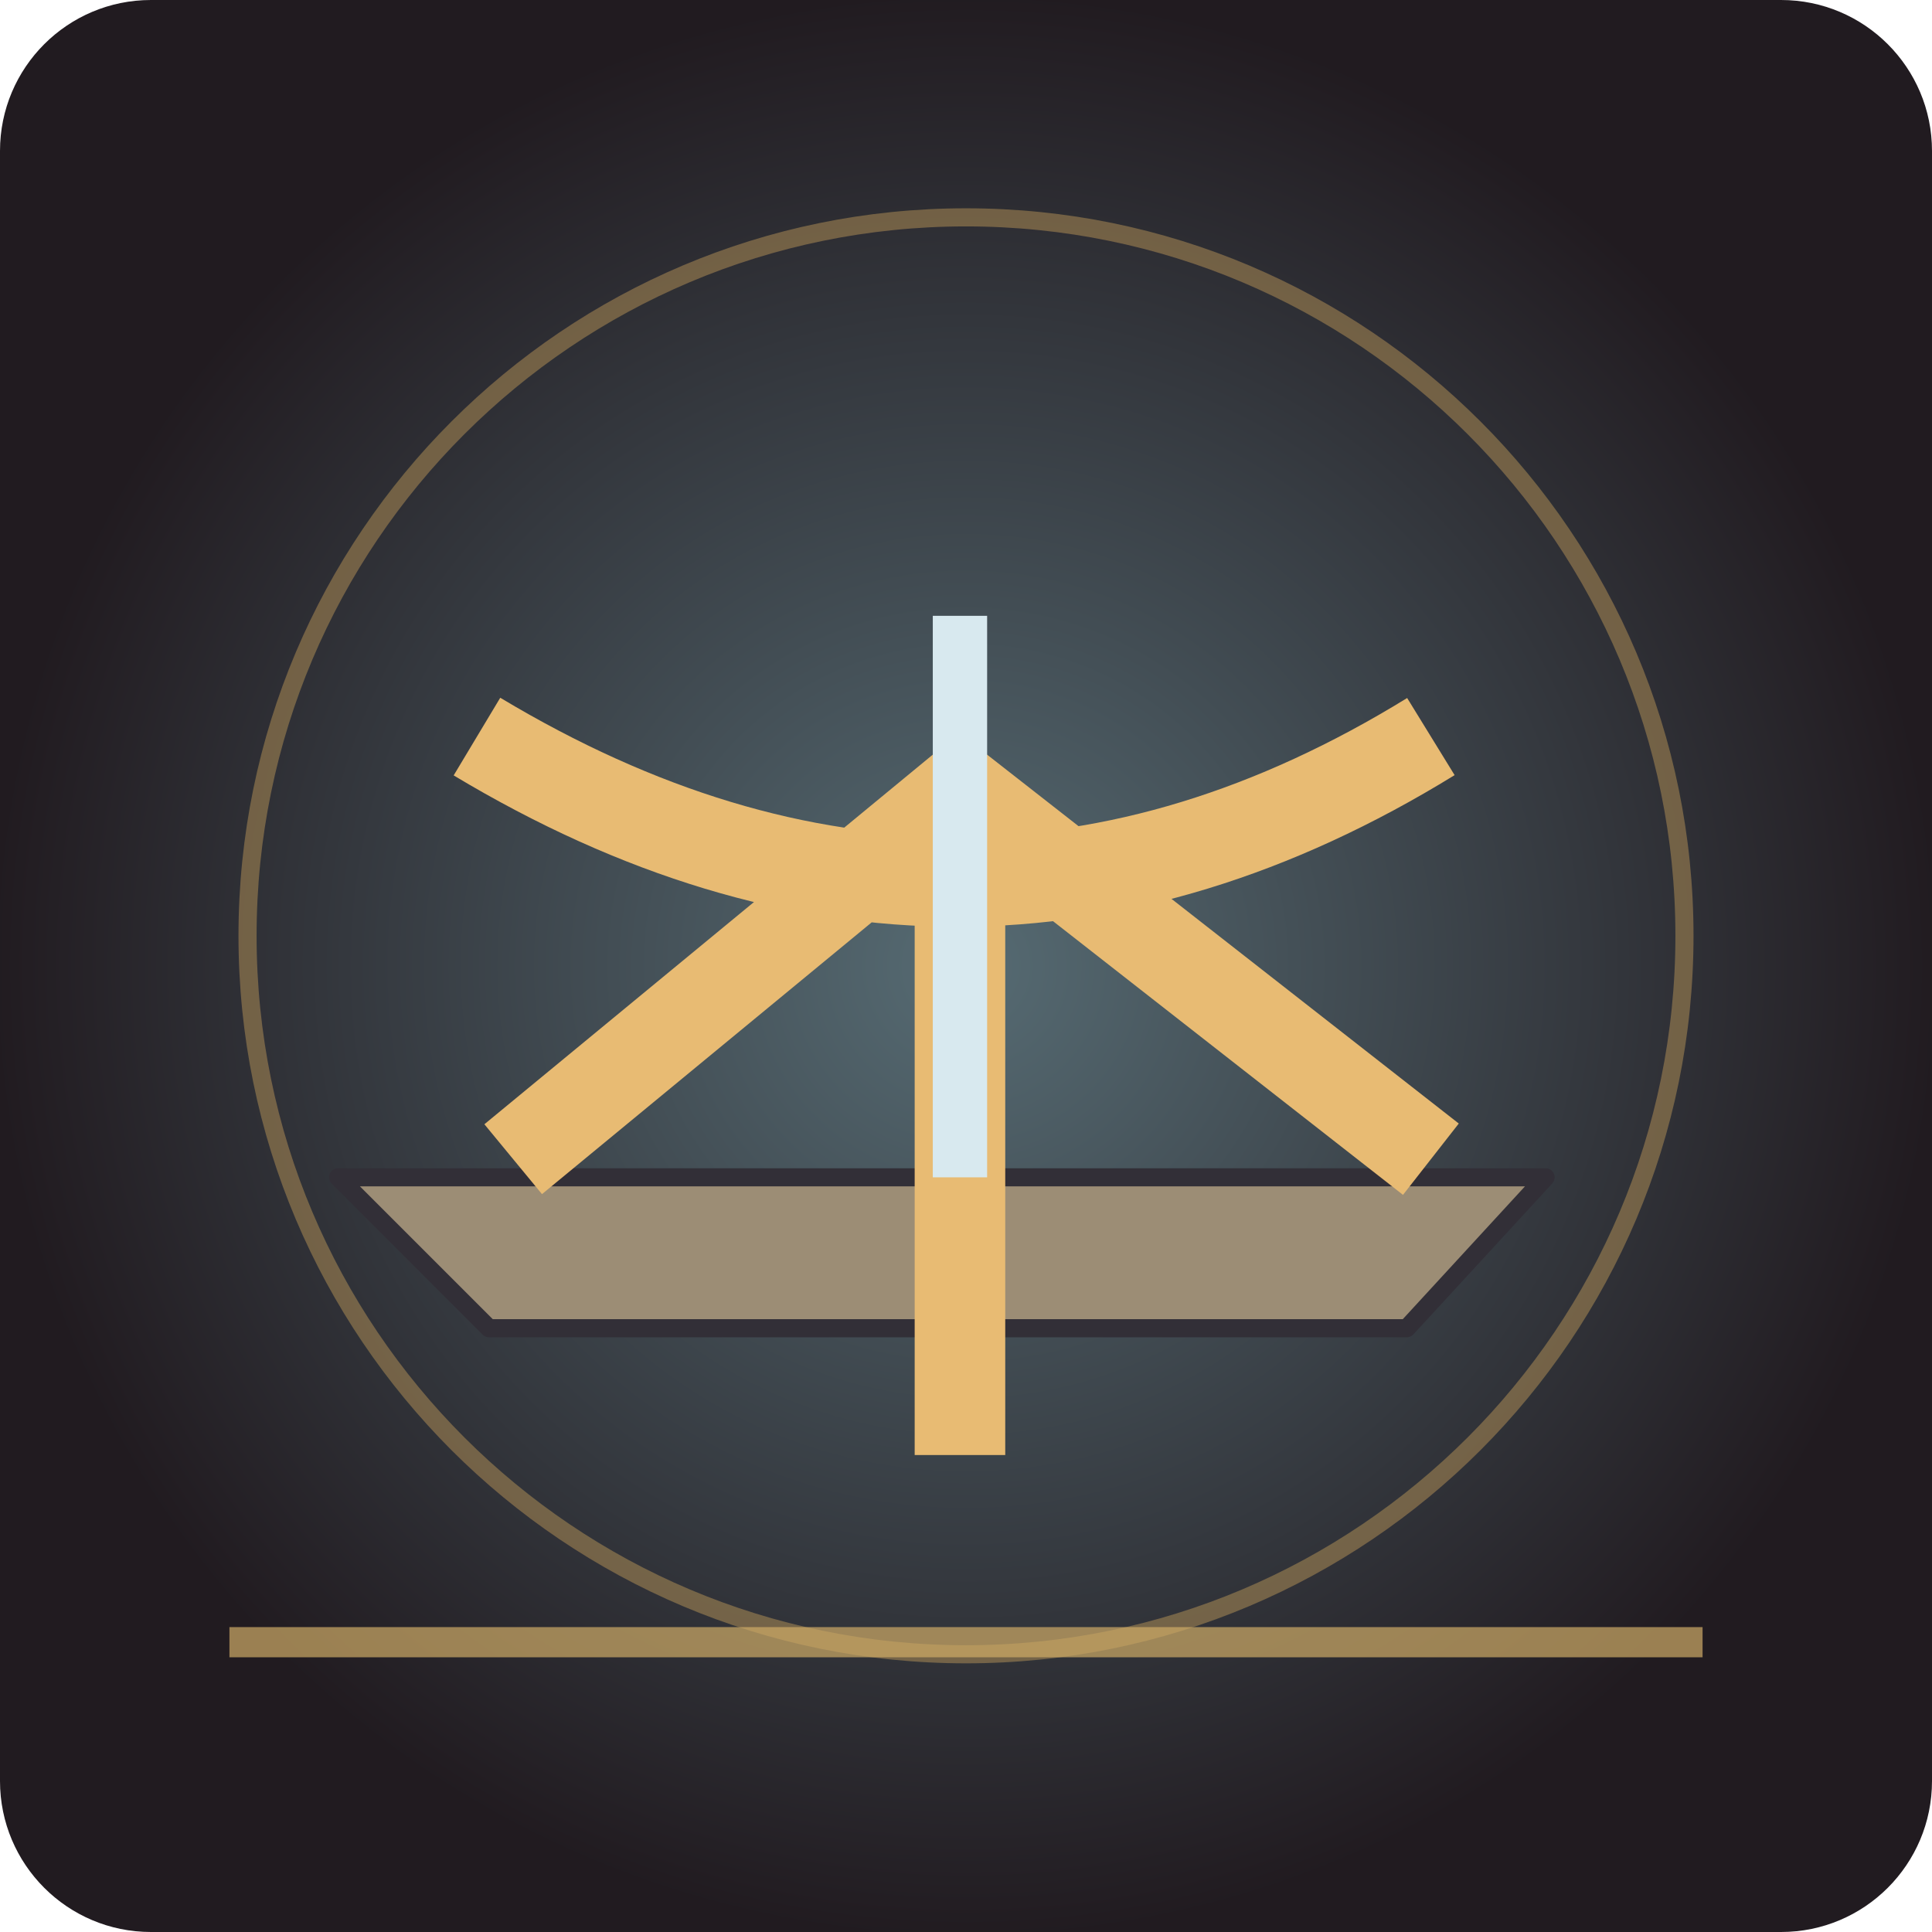
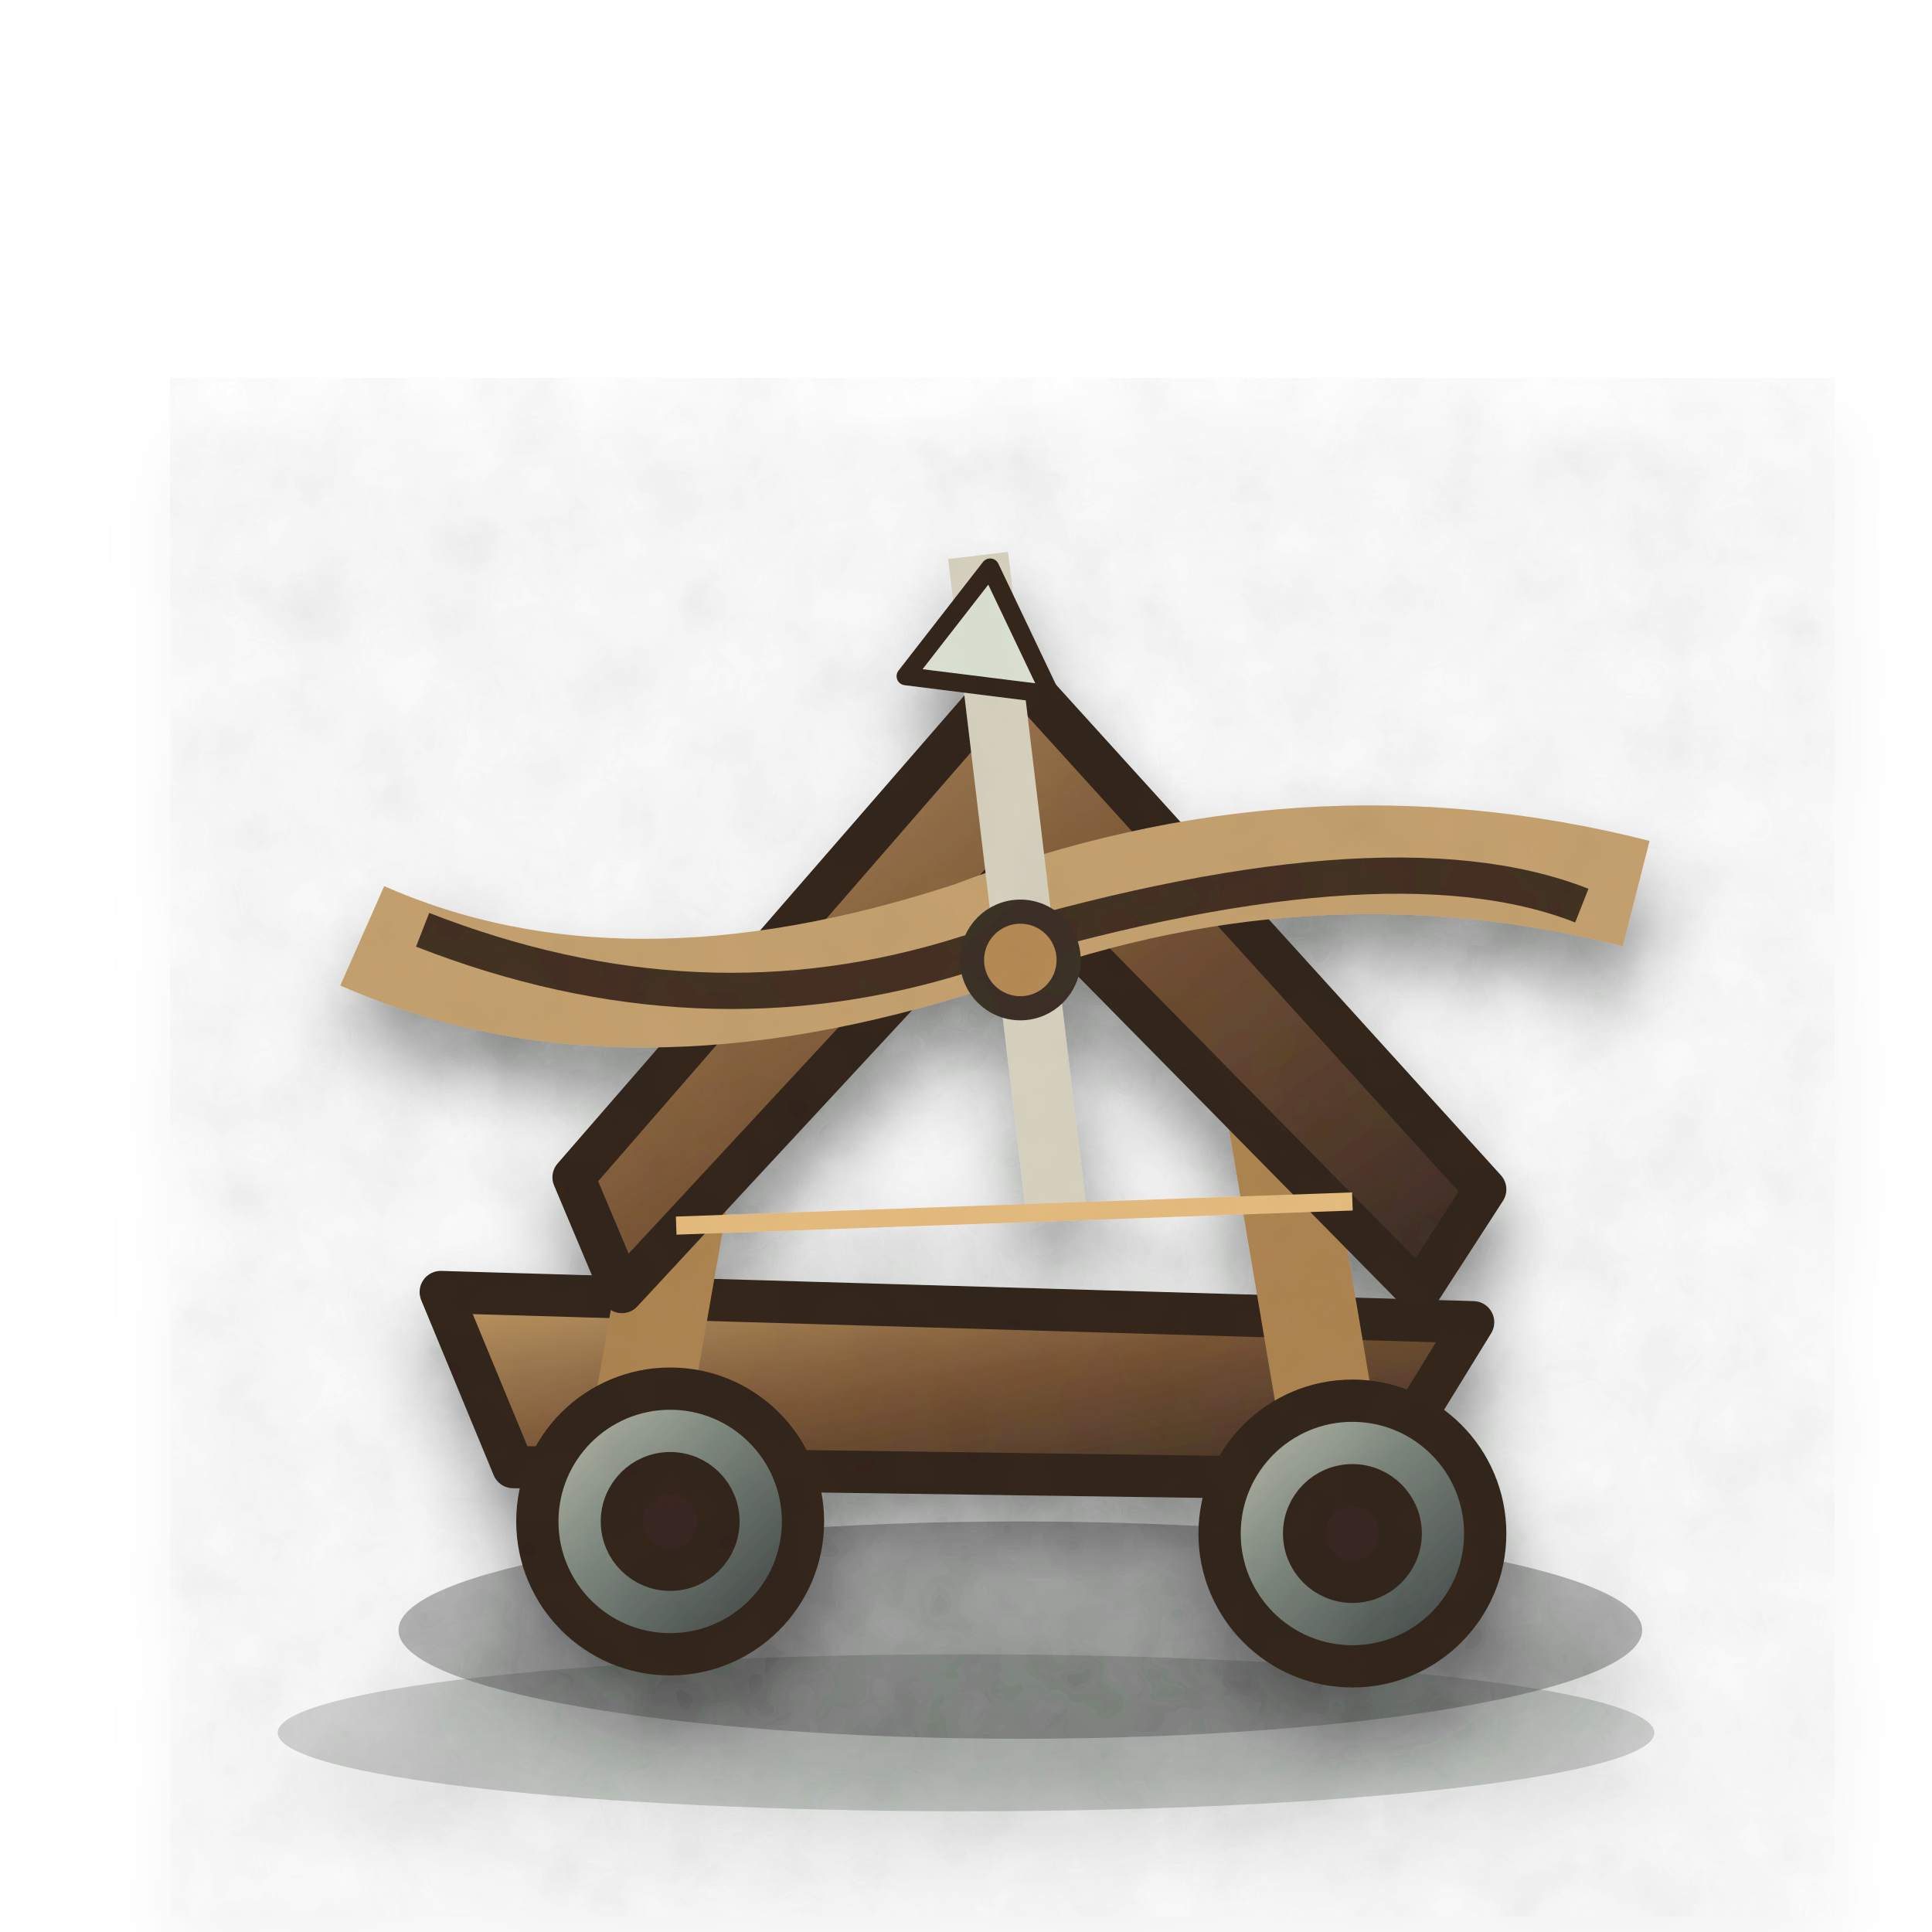
<svg xmlns="http://www.w3.org/2000/svg" viewBox="0 0 320 320" role="img" aria-label="ballista">
  <defs>
-     <radialGradient id="bg">
-       <stop stop-color="#566b73" />
-       <stop offset="1" stop-color="#211b20" />
-     </radialGradient>
+     <linearGradient id="hide" x1="0" y1="0" x2="1" y2="1">
+       <stop stop-color="#c1a47e" />
+       <stop offset=".43" stop-color="#8d7860" />
+       <stop offset=".74" stop-color="#5a554a" />
+       <stop offset="1" stop-color="#302f2a" />
+     </linearGradient>
+     <linearGradient id="cloth" x1="0" y1="0" x2=".75" y2="1">
+       <stop stop-color="#738071" />
+       <stop offset=".45" stop-color="#4f5d53" />
+       <stop offset="1" stop-color="#272e2d" />
+     </linearGradient>
+     <linearGradient id="wood" x1="0" y1="0" x2="1" y2="1">
+       <stop stop-color="#c09b65" />
+       <stop offset=".5" stop-color="#785436" />
+       <stop offset="1" stop-color="#382c25" />
+     </linearGradient>
+     <linearGradient id="iron" x1="0" y1="0" x2="1" y2="1">
+       <stop stop-color="#c6c7b7" />
+       <stop offset=".43" stop-color="#7d877d" />
+       <stop offset="1" stop-color="#343a3a" />
+     </linearGradient>
+     <linearGradient id="bone" x1="0" y1="0" x2="1" y2="1">
+       <stop stop-color="#e3cba3" />
+       <stop offset=".42" stop-color="#a48d72" />
+       <stop offset="1" stop-color="#555447" />
+     </linearGradient>
+     <linearGradient id="feather" x1="0" y1="0" x2="1" y2="1">
+       <stop stop-color="#dec08c" />
+       <stop offset=".45" stop-color="#ac875a" />
+       <stop offset="1" stop-color="#574534" />
+     </linearGradient>
+     <filter id="texture" x="-15%" y="-15%" width="130%" height="130%">
+       <feTurbulence type="fractalNoise" baseFrequency=".085" numOctaves="3" seed="11" result="n" />
+       <feColorMatrix in="n" type="saturate" values="0" result="s" />
+       <feComponentTransfer in="s" result="a">
+         <feFuncA type="linear" slope=".13" />
+       </feComponentTransfer>
+       <feBlend in="SourceGraphic" in2="a" mode="multiply" />
+     </filter>
+     <filter id="shadow" x="-30%" y="-30%" width="160%" height="160%">
+       <feDropShadow dx="1" dy="8" stdDeviation="6" flood-color="#1a1b17" flood-opacity=".6" />
+     </filter>
  </defs>
-   <rect width="320" height="320" rx="25" fill="url(#bg)" />
-   <circle cx="160" cy="155" r="119" fill="none" stroke="#d9ac61" stroke-opacity=".4" stroke-width="3" />
-   <g fill="#9c8d75" stroke="#322f37" stroke-width="3" stroke-linejoin="round">
-     <path d="M56 195L256 195L233 220L81 220Z" />
-     <path d="M85 192L159 131L237 192M159 129V241M79 122Q159 170 237 122" fill="none" stroke="#e8bb73" stroke-width="15" />
-     <path d="M159 102V195" stroke="#d8e9ef" stroke-width="9" />
+   <g filter="url(#shadow)">
+     <ellipse cx="160" cy="287" rx="114" ry="13" fill="#141916" opacity=".18" />
+     <g filter="url(#texture)">
+       <g stroke-linejoin="round">
+         <ellipse cx="169" cy="270" rx="103" ry="18" fill="#161815" opacity=".35" />
+         <g stroke="#34251b" stroke-width="7">
+           <path d="M73 214L244 219L228 245L85 243Z" fill="url(#wood)" />
+           <path d="M114 190L103 253M211 183L223 254" stroke="#ad8551" stroke-width="16" />
+           <circle cx="111" cy="252" r="22" fill="url(#iron)" />
+           <circle cx="224" cy="254" r="22" fill="url(#iron)" />
+           <circle cx="111" cy="252" r="8" fill="#3a2821" />
+           <circle cx="224" cy="254" r="8" fill="#3a2821" />
+           <path d="M95 195L168 111L246 197L235 214L167 145L103 214Z" fill="url(#wood)" />
+           <path d="M60 155Q103 174 161 155Q216 134 271 148" fill="none" stroke="#c5a16f" stroke-width="18" />
+           <path d="M70 154Q116 172 160 158Q229 137 262 150" fill="none" stroke="#443324" stroke-width="6" />
+           <path d="M162 92L175 201" stroke="#d7d1bf" stroke-width="10" />
+           <path d="M164 94L150 112L174 115Z" fill="#dae1d2" stroke-width="3" />
+         </g>
+         <path d="M112 203L224 199" stroke="#e5bc7f" stroke-width="3" />
+         <circle cx="169" cy="159" r="8" fill="#b78c55" stroke="#3e3228" stroke-width="4" />
+       </g>
+     </g>
  </g>
-   <path d="M38 272H282" stroke="#cfab67" stroke-opacity=".7" stroke-width="5" />
</svg>
